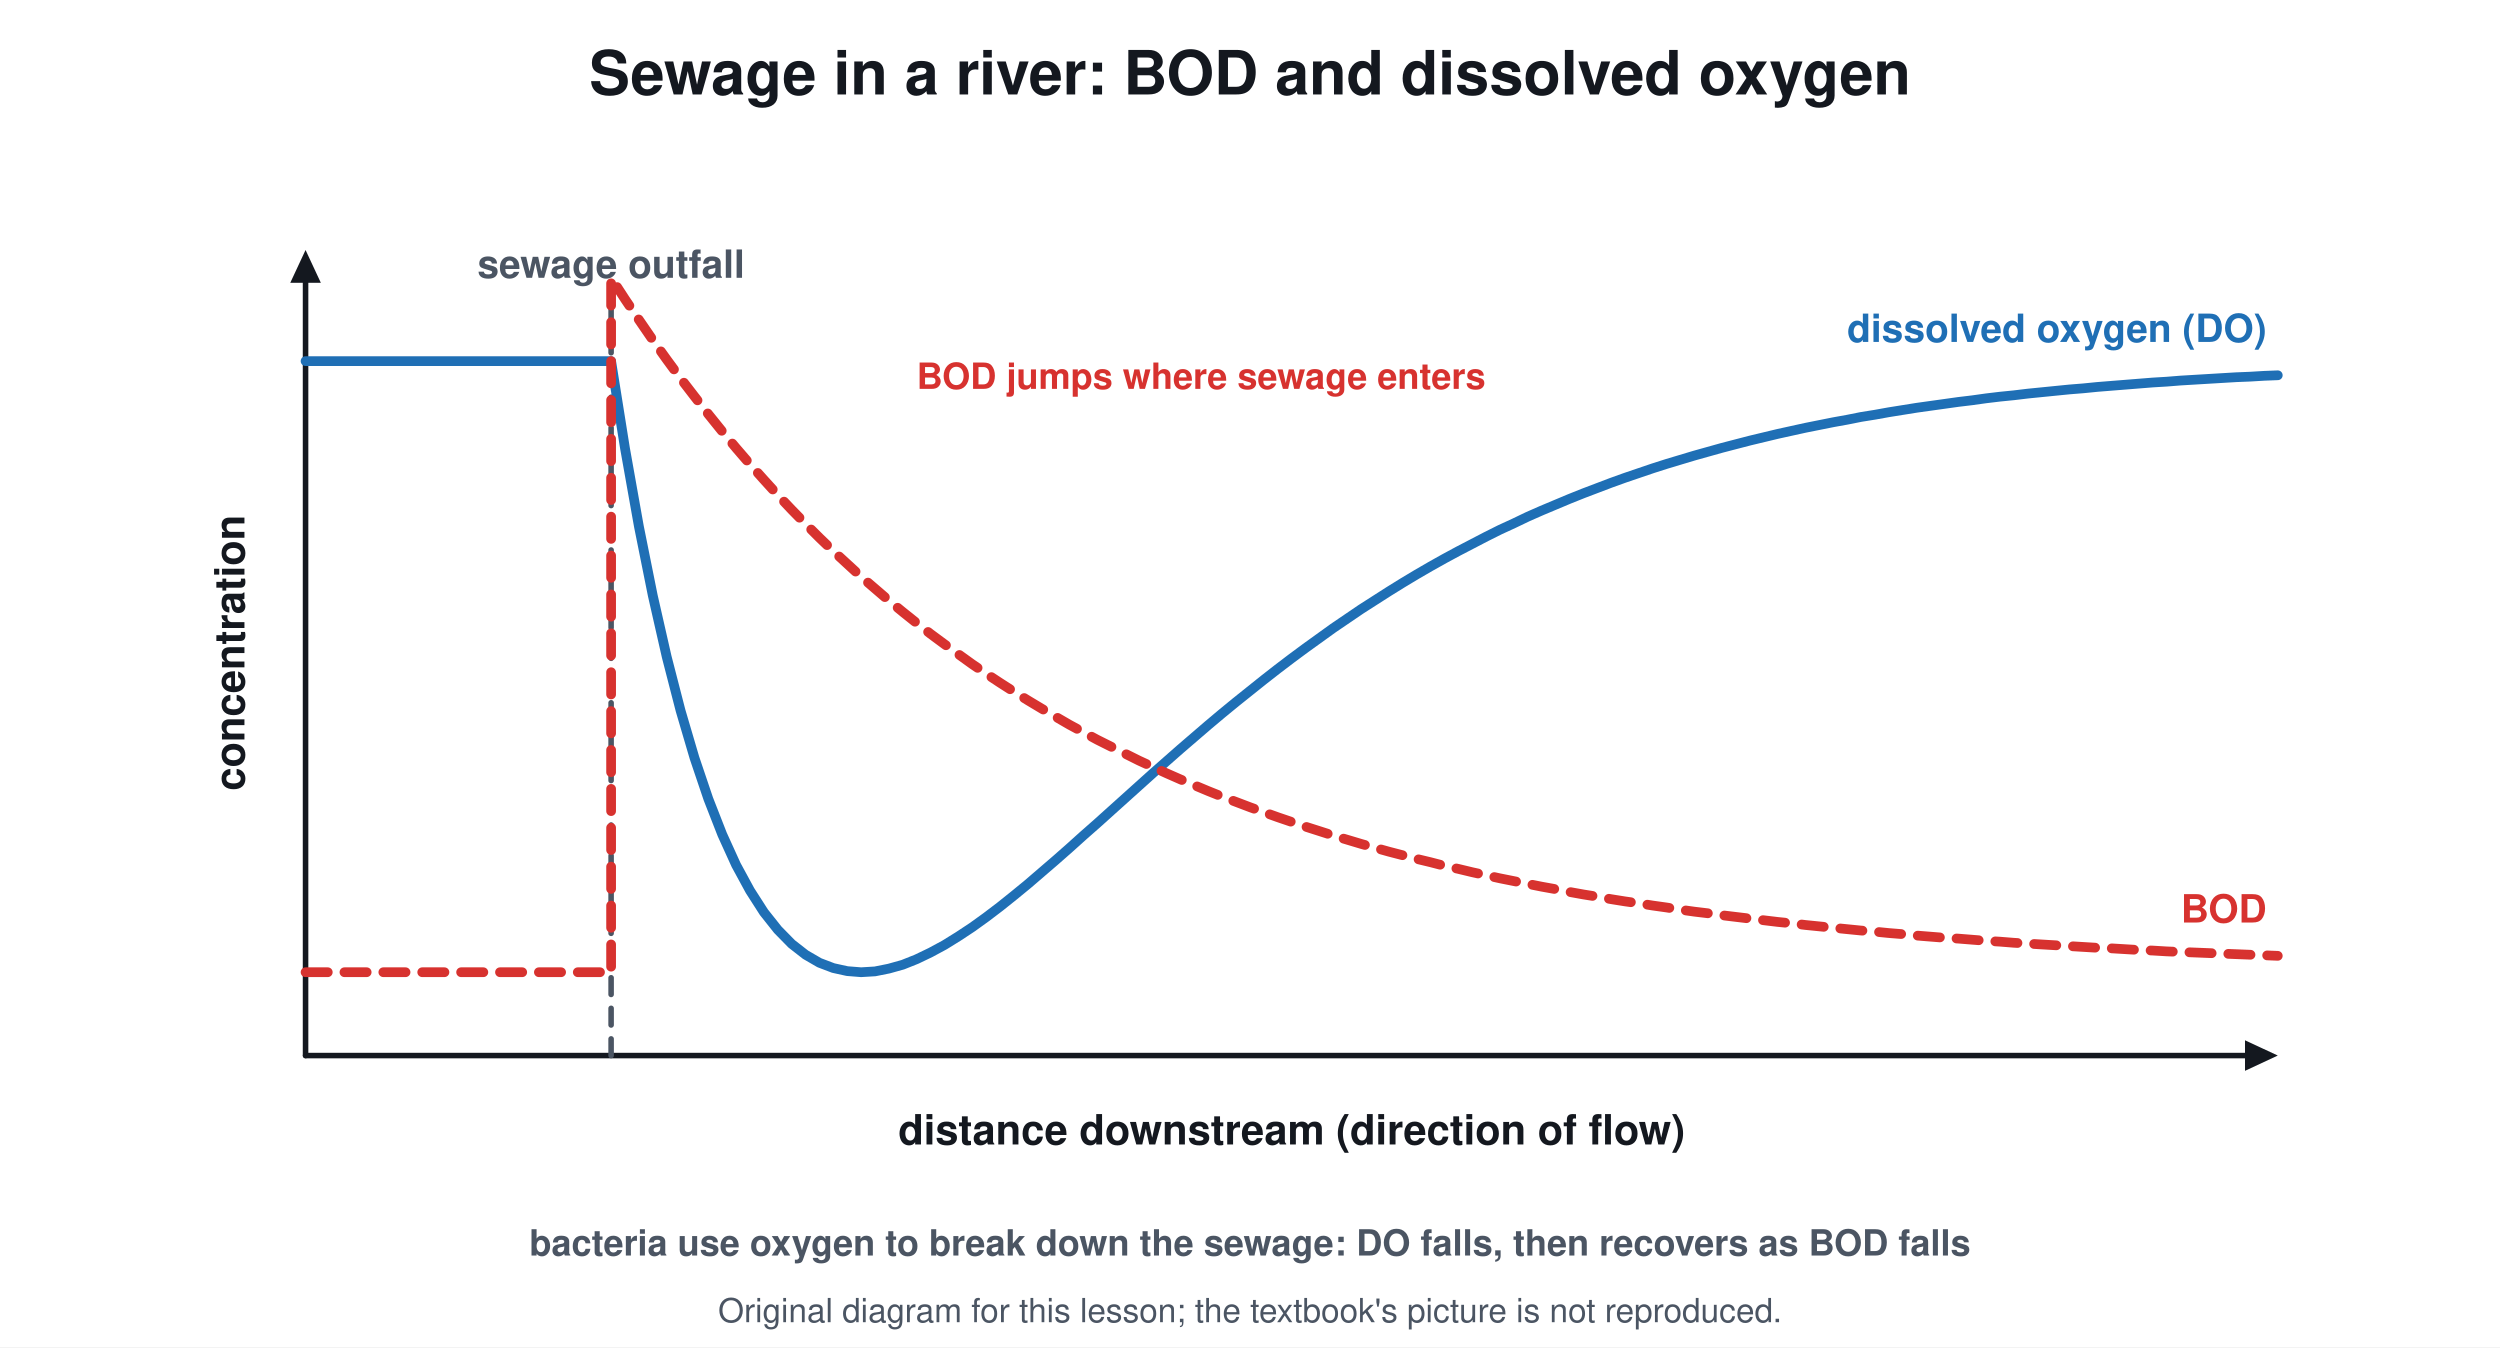
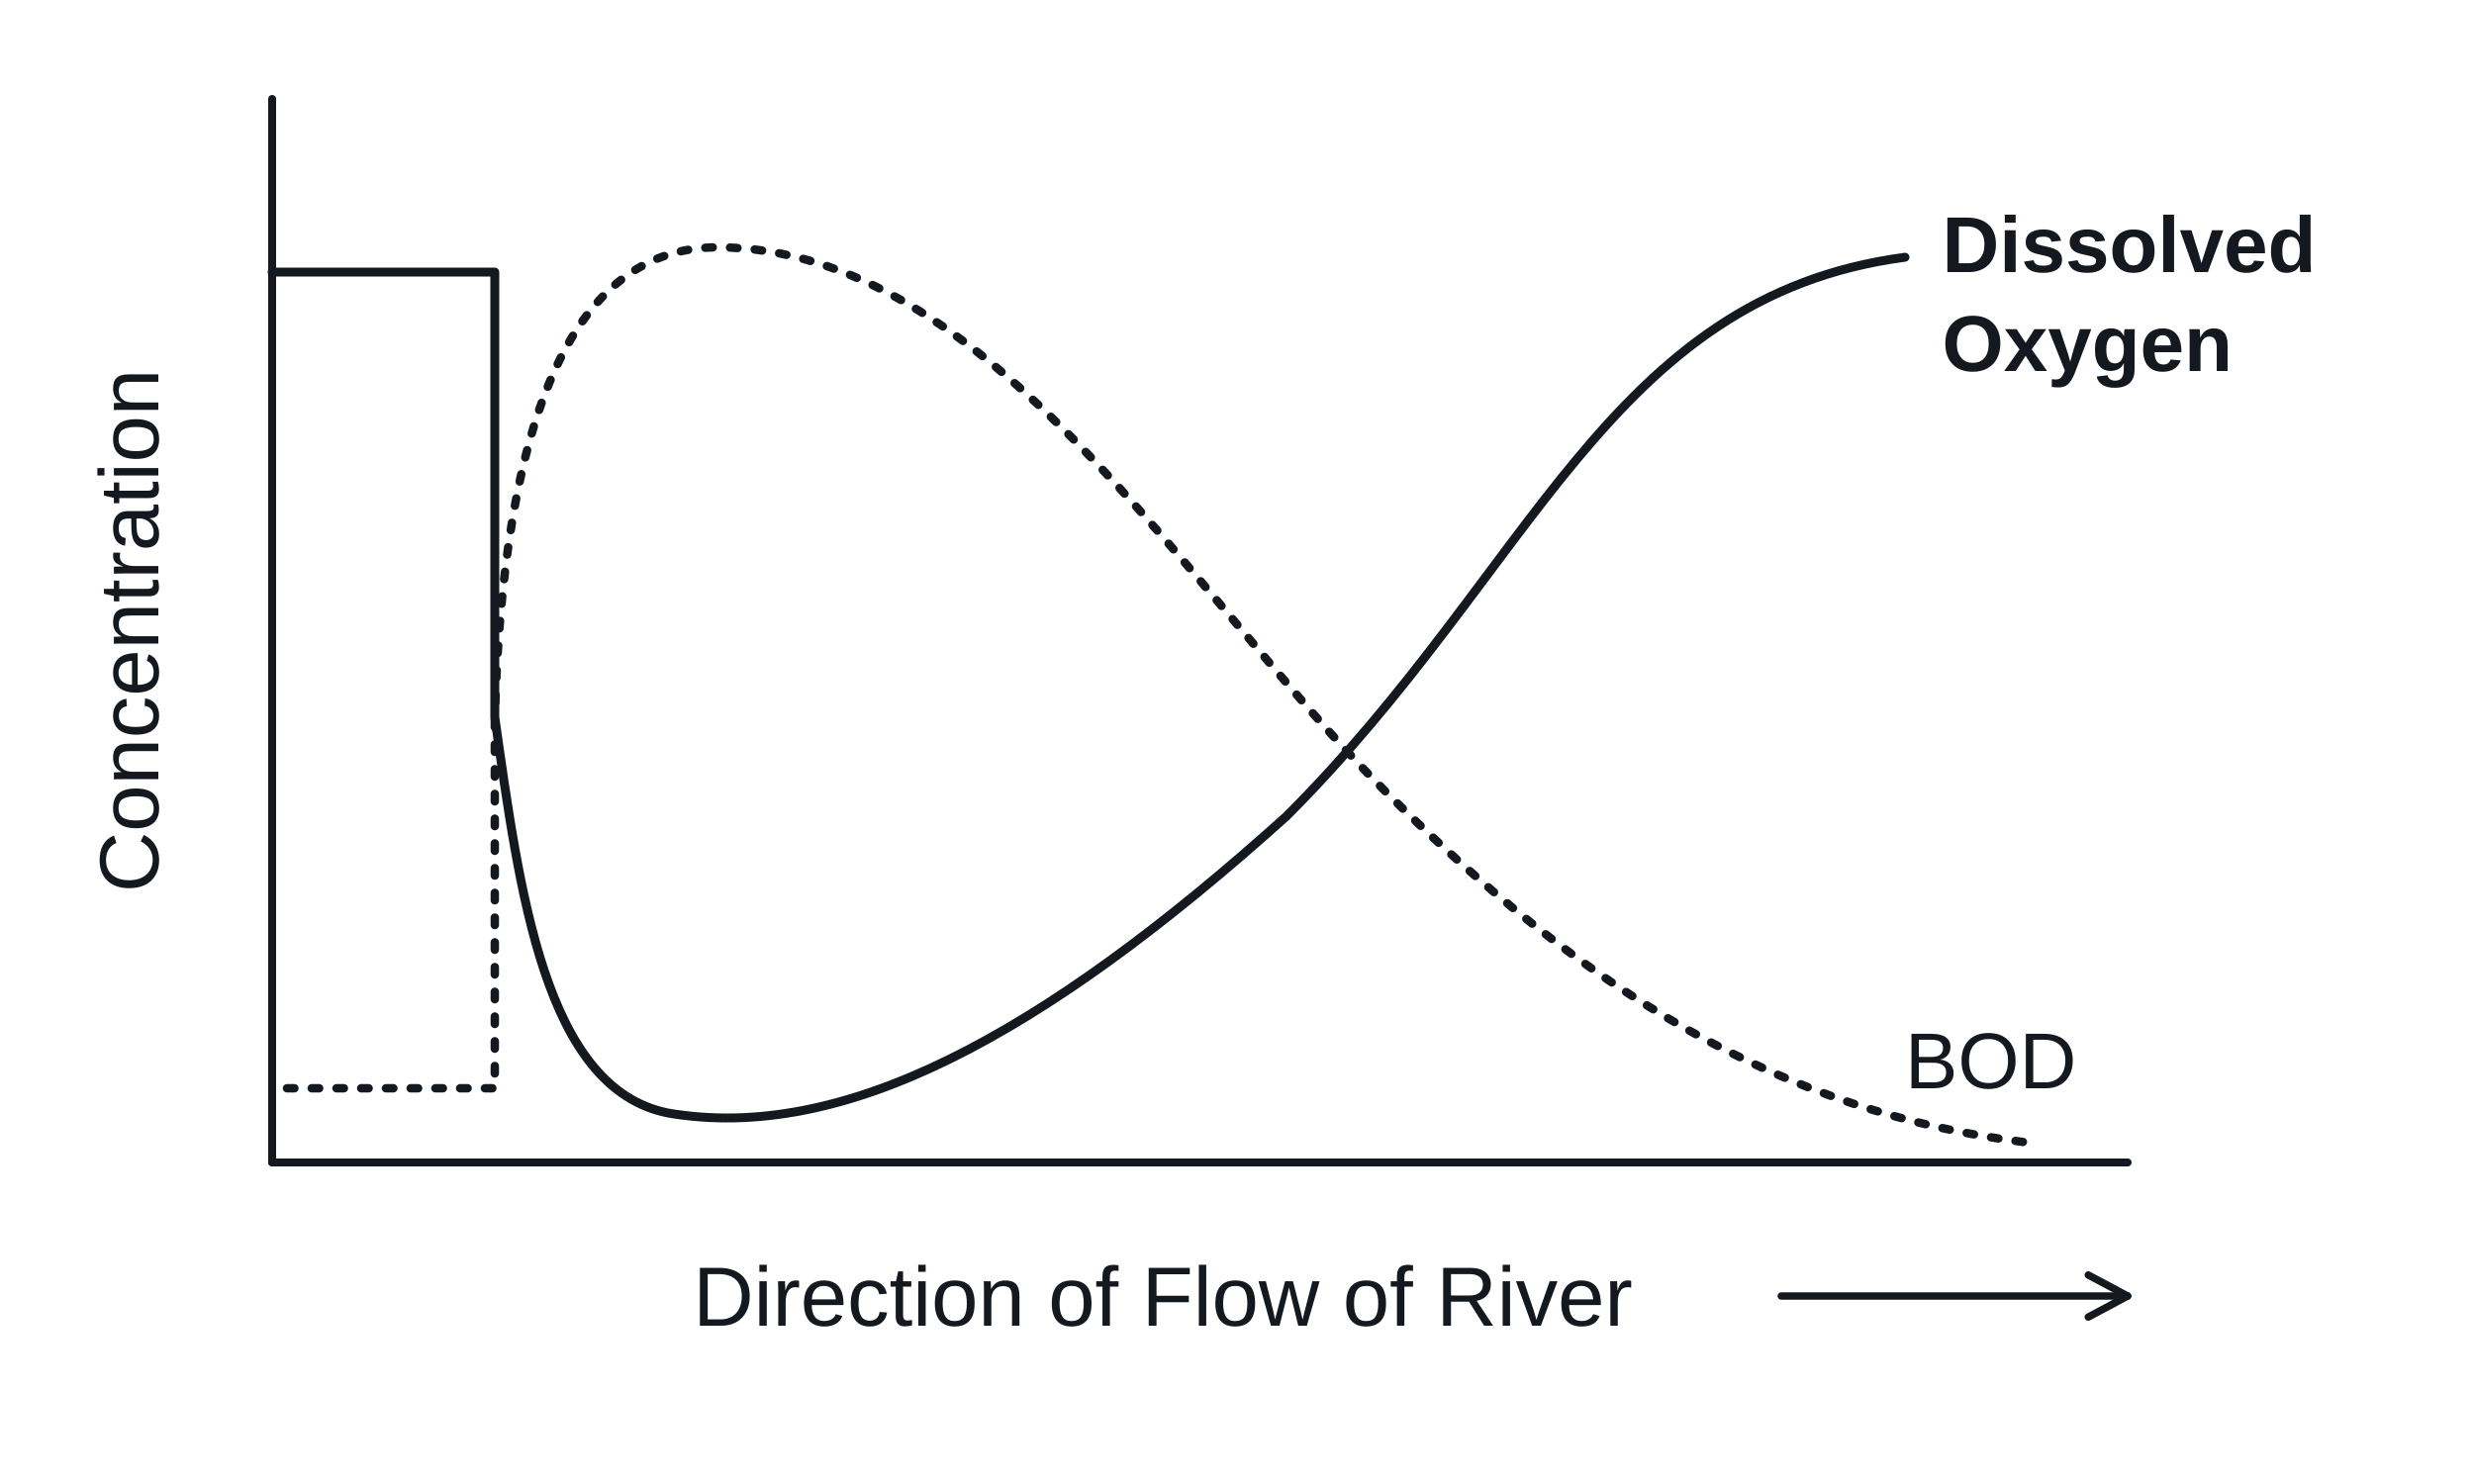
- <svg xmlns="http://www.w3.org/2000/svg" viewBox="0 0 900 485" font-family="Segoe UI, Helvetica, Arial, sans-serif">
-   <rect width="900" height="485" fill="#ffffff" />
-   <text x="450.0" y="34.0" font-size="22" fill="#14181f" text-anchor="middle" font-weight="700">Sewage in a river: BOD and dissolved oxygen</text>
-   <line x1="110.0" y1="380.0" x2="809.6" y2="380.0" stroke="#14181f" stroke-width="2" stroke-linecap="round" />
-   <path d="M820.0 380.0 L808.2 385.5 L808.2 374.5 Z" fill="#14181f" />
-   <line x1="110.0" y1="380.0" x2="110.0" y2="100.4" stroke="#14181f" stroke-width="2" stroke-linecap="round" />
-   <path d="M110.0 90.0 L115.5 101.8 L104.5 101.8 Z" fill="#14181f" />
-   <text x="465.0" y="412.0" font-size="15" fill="#14181f" text-anchor="middle" font-weight="700">distance downstream (direction of flow)</text>
-   <text x="88.0" y="235.0" font-size="15" fill="#14181f" text-anchor="middle" font-weight="700" transform="rotate(-90 88.0 235.0)">concentration</text>
-   <line x1="220.0" y1="380.0" x2="220.0" y2="110.0" stroke="#4b5563" stroke-width="2" stroke-linecap="round" stroke-dasharray="6 5" />
-   <text x="220.0" y="100.0" font-size="14" fill="#4b5563" text-anchor="middle" font-weight="700">sewage outfall</text>
-   <path d="M110.0 130.0 L220.0 130.0 L220.0 130.0 L225.0 161.4 L230.0 189.5 L235.0 214.4 L240.0 236.4 L245.0 255.8 L250.0 272.8 L255.0 287.6 L260.0 300.4 L265.0 311.4 L270.0 320.6 L275.0 328.4 L280.0 334.7 L285.0 339.8 L290.0 343.7 L295.0 346.6 L300.0 348.5 L305.0 349.6 L310.0 350.0 L315.0 349.7 L320.0 348.7 L325.0 347.3 L330.0 345.3 L335.0 342.9 L340.0 340.2 L345.0 337.1 L350.0 333.8 L355.0 330.2 L360.0 326.4 L365.0 322.4 L370.0 318.3 L375.0 314.0 L380.0 309.7 L385.0 305.3 L390.0 300.8 L395.0 296.4 L400.0 291.9 L405.0 287.4 L410.0 282.9 L415.0 278.4 L420.0 274.0 L425.0 269.6 L430.0 265.3 L435.0 261.0 L440.0 256.8 L445.0 252.7 L450.0 248.7 L455.0 244.7 L460.0 240.8 L465.0 237.0 L470.0 233.3 L475.0 229.7 L480.0 226.1 L485.0 222.7 L490.0 219.3 L495.0 216.1 L500.0 212.9 L505.0 209.8 L510.0 206.8 L515.0 203.9 L520.0 201.1 L525.0 198.4 L530.0 195.8 L535.0 193.2 L540.0 190.7 L545.0 188.4 L550.0 186.0 L555.0 183.8 L560.0 181.7 L565.0 179.6 L570.0 177.6 L575.0 175.7 L580.0 173.8 L585.0 172.0 L590.0 170.3 L595.0 168.6 L600.0 167.0 L605.0 165.5 L610.0 164.0 L615.0 162.6 L620.0 161.2 L625.0 159.9 L630.0 158.6 L635.0 157.4 L640.0 156.2 L645.0 155.1 L650.0 154.0 L655.0 153.0 L660.0 152.0 L665.0 151.1 L670.0 150.1 L675.0 149.3 L680.0 148.4 L685.0 147.6 L690.0 146.8 L695.0 146.1 L700.0 145.4 L705.0 144.7 L710.0 144.1 L715.0 143.4 L720.0 142.8 L725.0 142.3 L730.0 141.7 L735.0 141.2 L740.0 140.7 L745.0 140.2 L750.0 139.8 L755.0 139.3 L760.0 138.9 L765.0 138.5 L770.0 138.1 L775.0 137.7 L780.0 137.4 L785.0 137.0 L790.0 136.7 L795.0 136.4 L800.0 136.1 L805.0 135.8 L810.0 135.6 L815.0 135.3 L820.0 135.1" stroke="#1f6fb5" stroke-width="3.5" fill="none" stroke-linejoin="round" stroke-linecap="round" />
-   <text x="816.0" y="123.1" font-size="14" fill="#1f6fb5" text-anchor="end" font-weight="700">dissolved oxygen (DO)</text>
-   <path d="M110.0 350.0 L220.0 350.0 L220.0 100.0 L225.0 107.7 L230.0 115.1 L235.0 122.4 L240.0 129.4 L245.0 136.2 L250.0 142.7 L255.0 149.1 L260.0 155.3 L265.0 161.3 L270.0 167.1 L275.0 172.7 L280.0 178.2 L285.0 183.5 L290.0 188.6 L295.0 193.6 L300.0 198.4 L305.0 203.0 L310.0 207.6 L315.0 211.9 L320.0 216.2 L325.0 220.3 L330.0 224.3 L335.0 228.2 L340.0 231.9 L345.0 235.5 L350.0 239.1 L355.0 242.5 L360.0 245.8 L365.0 249.0 L370.0 252.1 L375.0 255.1 L380.0 258.0 L385.0 260.9 L390.0 263.6 L395.0 266.3 L400.0 268.8 L405.0 271.3 L410.0 273.8 L415.0 276.1 L420.0 278.4 L425.0 280.6 L430.0 282.7 L435.0 284.8 L440.0 286.8 L445.0 288.7 L450.0 290.6 L455.0 292.4 L460.0 294.2 L465.0 295.9 L470.0 297.6 L475.0 299.2 L480.0 300.8 L485.0 302.3 L490.0 303.8 L495.0 305.2 L500.0 306.6 L505.0 307.9 L510.0 309.2 L515.0 310.4 L520.0 311.7 L525.0 312.8 L530.0 314.0 L535.0 315.1 L540.0 316.2 L545.0 317.2 L550.0 318.2 L555.0 319.2 L560.0 320.1 L565.0 321.1 L570.0 322.0 L575.0 322.8 L580.0 323.7 L585.0 324.5 L590.0 325.2 L595.0 326.0 L600.0 326.7 L605.0 327.5 L610.0 328.2 L615.0 328.8 L620.0 329.5 L625.0 330.1 L630.0 330.7 L635.0 331.3 L640.0 331.9 L645.0 332.4 L650.0 333.0 L655.0 333.5 L660.0 334.0 L665.0 334.5 L670.0 335.0 L675.0 335.4 L680.0 335.9 L685.0 336.3 L690.0 336.8 L695.0 337.2 L700.0 337.6 L705.0 337.9 L710.0 338.3 L715.0 338.7 L720.0 339.0 L725.0 339.4 L730.0 339.7 L735.0 340.0 L740.0 340.3 L745.0 340.6 L750.0 340.9 L755.0 341.2 L760.0 341.4 L765.0 341.7 L770.0 342.0 L775.0 342.2 L780.0 342.5 L785.0 342.7 L790.0 342.9 L795.0 343.1 L800.0 343.3 L805.0 343.5 L810.0 343.7 L815.0 343.9 L820.0 344.1" stroke="#d7322f" stroke-width="3.5" fill="none" stroke-dasharray="8 6" stroke-linejoin="round" stroke-linecap="round" />
-   <text x="330.0" y="140.0" font-size="13" fill="#d7322f" text-anchor="start" font-weight="700">BOD jumps where sewage enters</text>
-   <text x="816.0" y="332.1" font-size="14" fill="#d7322f" text-anchor="end" font-weight="700">BOD</text>
-   <text x="450.0" y="452.0" font-size="13" fill="#4b5563" text-anchor="middle" font-weight="700">bacteria use oxygen to break down the sewage: DO falls, then recovers as BOD falls</text>
-   <text x="450.0" y="476" font-size="12" fill="#4b5563" text-anchor="middle">Original diagram for this lesson; the textbook's picture is not reproduced.</text>
+ <svg xmlns="http://www.w3.org/2000/svg" viewBox="0 0 1000 600" font-family="Arial, Helvetica, sans-serif">
+   <rect width="1000" height="600" fill="#ffffff" />
+   <line x1="110.0" y1="40.0" x2="110.0" y2="470.0" stroke="#14181f" stroke-width="3.2" stroke-linecap="round" />
+   <line x1="110.0" y1="470.0" x2="860.0" y2="470.0" stroke="#14181f" stroke-width="3.2" stroke-linecap="round" />
+   <path d="M110 110 L200 110 L200 290 C210 360 220 440 270 450 C340 462 420 420 520 330 C620 230 650 120 770 104" stroke="#14181f" stroke-width="3.6" fill="none" stroke-linejoin="round" stroke-linecap="round" />
+   <path d="M116 440 L200 440 L200 290 C204 150 240 100 290 100 C400 100 480 240 560 320 C640 400 720 450 820 462" stroke="#14181f" stroke-width="3.4" fill="none" stroke-dasharray="3 7" stroke-linejoin="round" stroke-linecap="round" />
+   <text x="785.0" y="110.0" font-size="32" fill="#14181f" text-anchor="start" font-weight="700">
+     <tspan>Dissolved</tspan>
+   </text>
+   <text x="785.0" y="150.0" font-size="32" fill="#14181f" text-anchor="start" font-weight="700">
+     <tspan>Oxygen</tspan>
+   </text>
+   <text x="770.0" y="440.0" font-size="32" fill="#14181f" text-anchor="start" font-weight="400">
+     <tspan>BOD</tspan>
+   </text>
+   <text x="64.0" y="255.0" font-size="34" fill="#14181f" text-anchor="middle" font-weight="400" transform="rotate(-90 64.0 255.0)">
+     <tspan>Concentration</tspan>
+   </text>
+   <text x="470.0" y="536.0" font-size="34" fill="#14181f" text-anchor="middle" font-weight="400">
+     <tspan>Direction of Flow of River</tspan>
+   </text>
+   <line x1="720.0" y1="524.0" x2="860.0" y2="524.0" stroke="#14181f" stroke-width="3" stroke-linecap="round" />
+   <path d="M844.1 532.5 L860.0 524.0 L844.1 515.5" stroke="#14181f" stroke-width="3" fill="none" stroke-linejoin="round" stroke-linecap="round" />
</svg>
